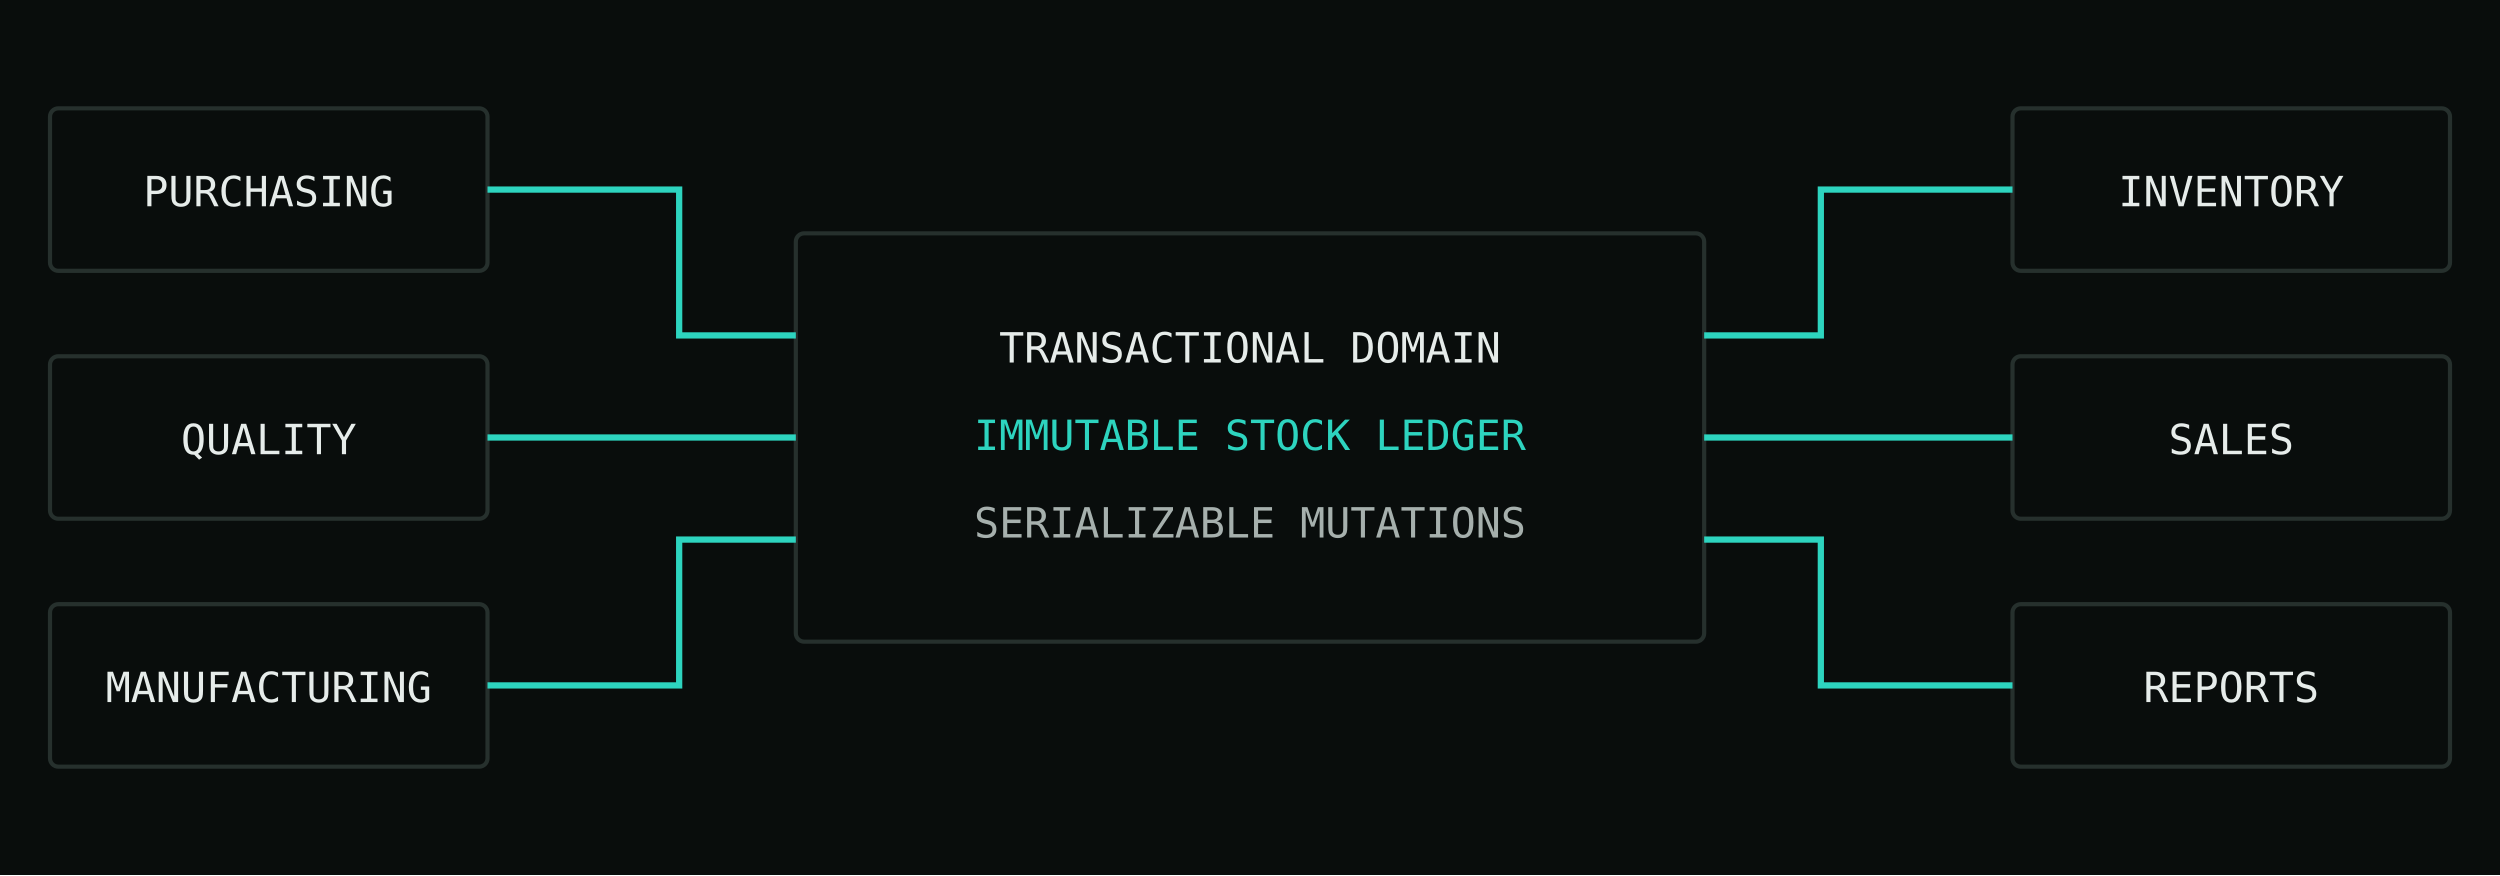
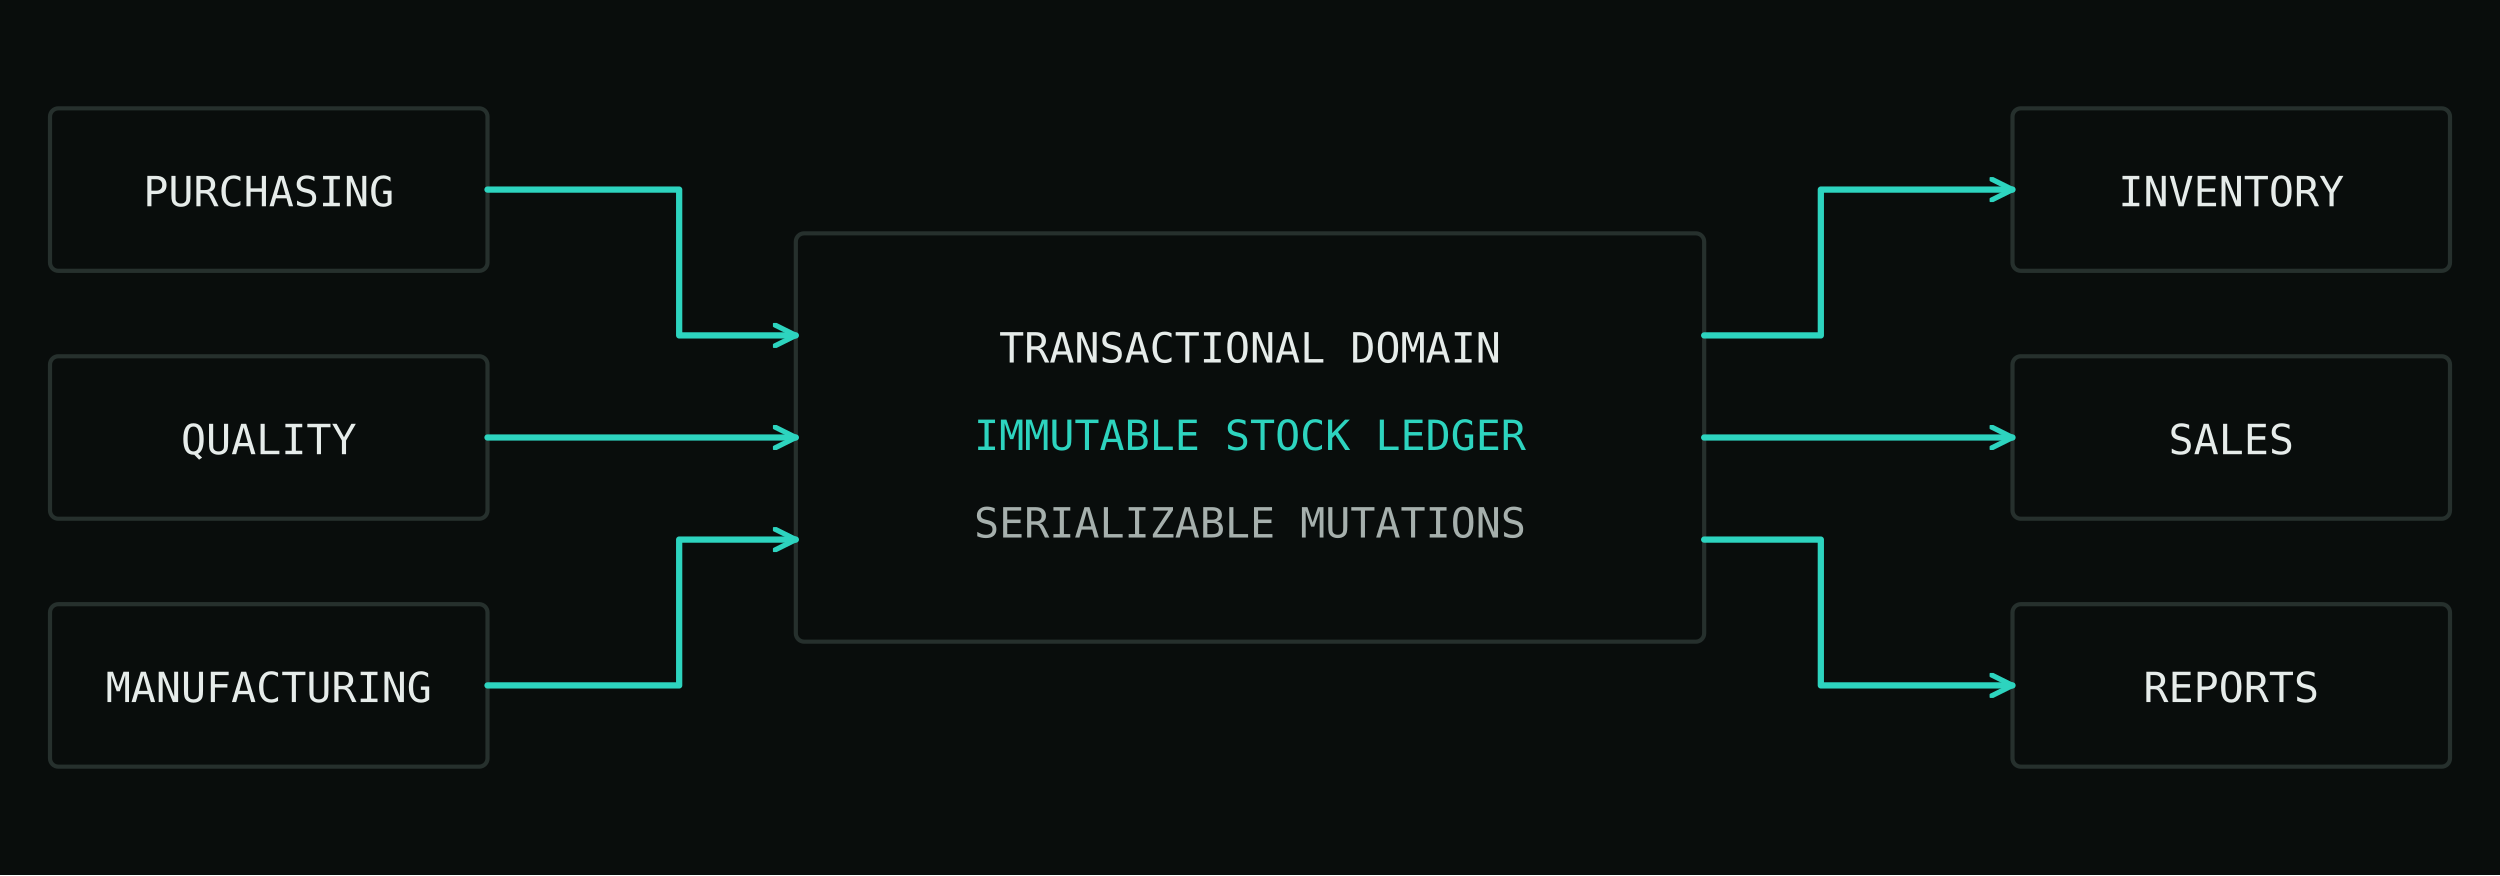
<svg xmlns="http://www.w3.org/2000/svg" viewBox="0 0 1200 420" aria-hidden="true">
+   <defs>
+     <marker id="arrow" viewBox="0 0 12 12" refX="11" refY="6" markerWidth="12" markerHeight="12" orient="auto" markerUnits="userSpaceOnUse">
+       <path d="M1 1l10 5-10 5" fill="none" stroke="#2DD4BF" stroke-width="2.5" stroke-linecap="round" stroke-linejoin="round" />
+     </marker>
+   </defs>
  <rect width="1200" height="420" fill="#090D0C" />
  <g fill="none" stroke="#26302D" stroke-width="2">
    <rect x="24" y="52" width="210" height="78" rx="4" />
    <rect x="24" y="171" width="210" height="78" rx="4" />
    <rect x="24" y="290" width="210" height="78" rx="4" />
    <rect x="382" y="112" width="436" height="196" rx="4" />
    <rect x="966" y="52" width="210" height="78" rx="4" />
    <rect x="966" y="171" width="210" height="78" rx="4" />
    <rect x="966" y="290" width="210" height="78" rx="4" />
  </g>
-   <g stroke="#2DD4BF" stroke-width="3" fill="none">
-     <path d="M234 91h92v70h56M234 210h148M234 329h92v-70h56M818 161h56V91h92M818 210h148M818 259h56v70h92" />
+   <g stroke="#2DD4BF" stroke-width="3" stroke-linecap="round" stroke-linejoin="round" fill="none" marker-end="url(#arrow)">
+     <path d="M234 91h92v70h56" />
+     <path d="M234 210h148" />
+     <path d="M234 329h92v-70h56" />
+     <path d="M818 161h56V91h92" />
+     <path d="M818 210h148" />
+     <path d="M818 259h56v70h92" />
  </g>
  <g fill="#E6ECEA" font-family="IBM Plex Mono, monospace" font-size="20" text-anchor="middle">
    <text x="129" y="99">PURCHASING</text>
    <text x="129" y="218">QUALITY</text>
    <text x="129" y="337">MANUFACTURING</text>
    <text x="600" y="174">TRANSACTIONAL DOMAIN</text>
    <text x="600" y="216" fill="#2DD4BF">IMMUTABLE STOCK LEDGER</text>
    <text x="600" y="258" fill="#A6B0AD">SERIALIZABLE MUTATIONS</text>
    <text x="1071" y="99">INVENTORY</text>
    <text x="1071" y="218">SALES</text>
    <text x="1071" y="337">REPORTS</text>
  </g>
</svg>
